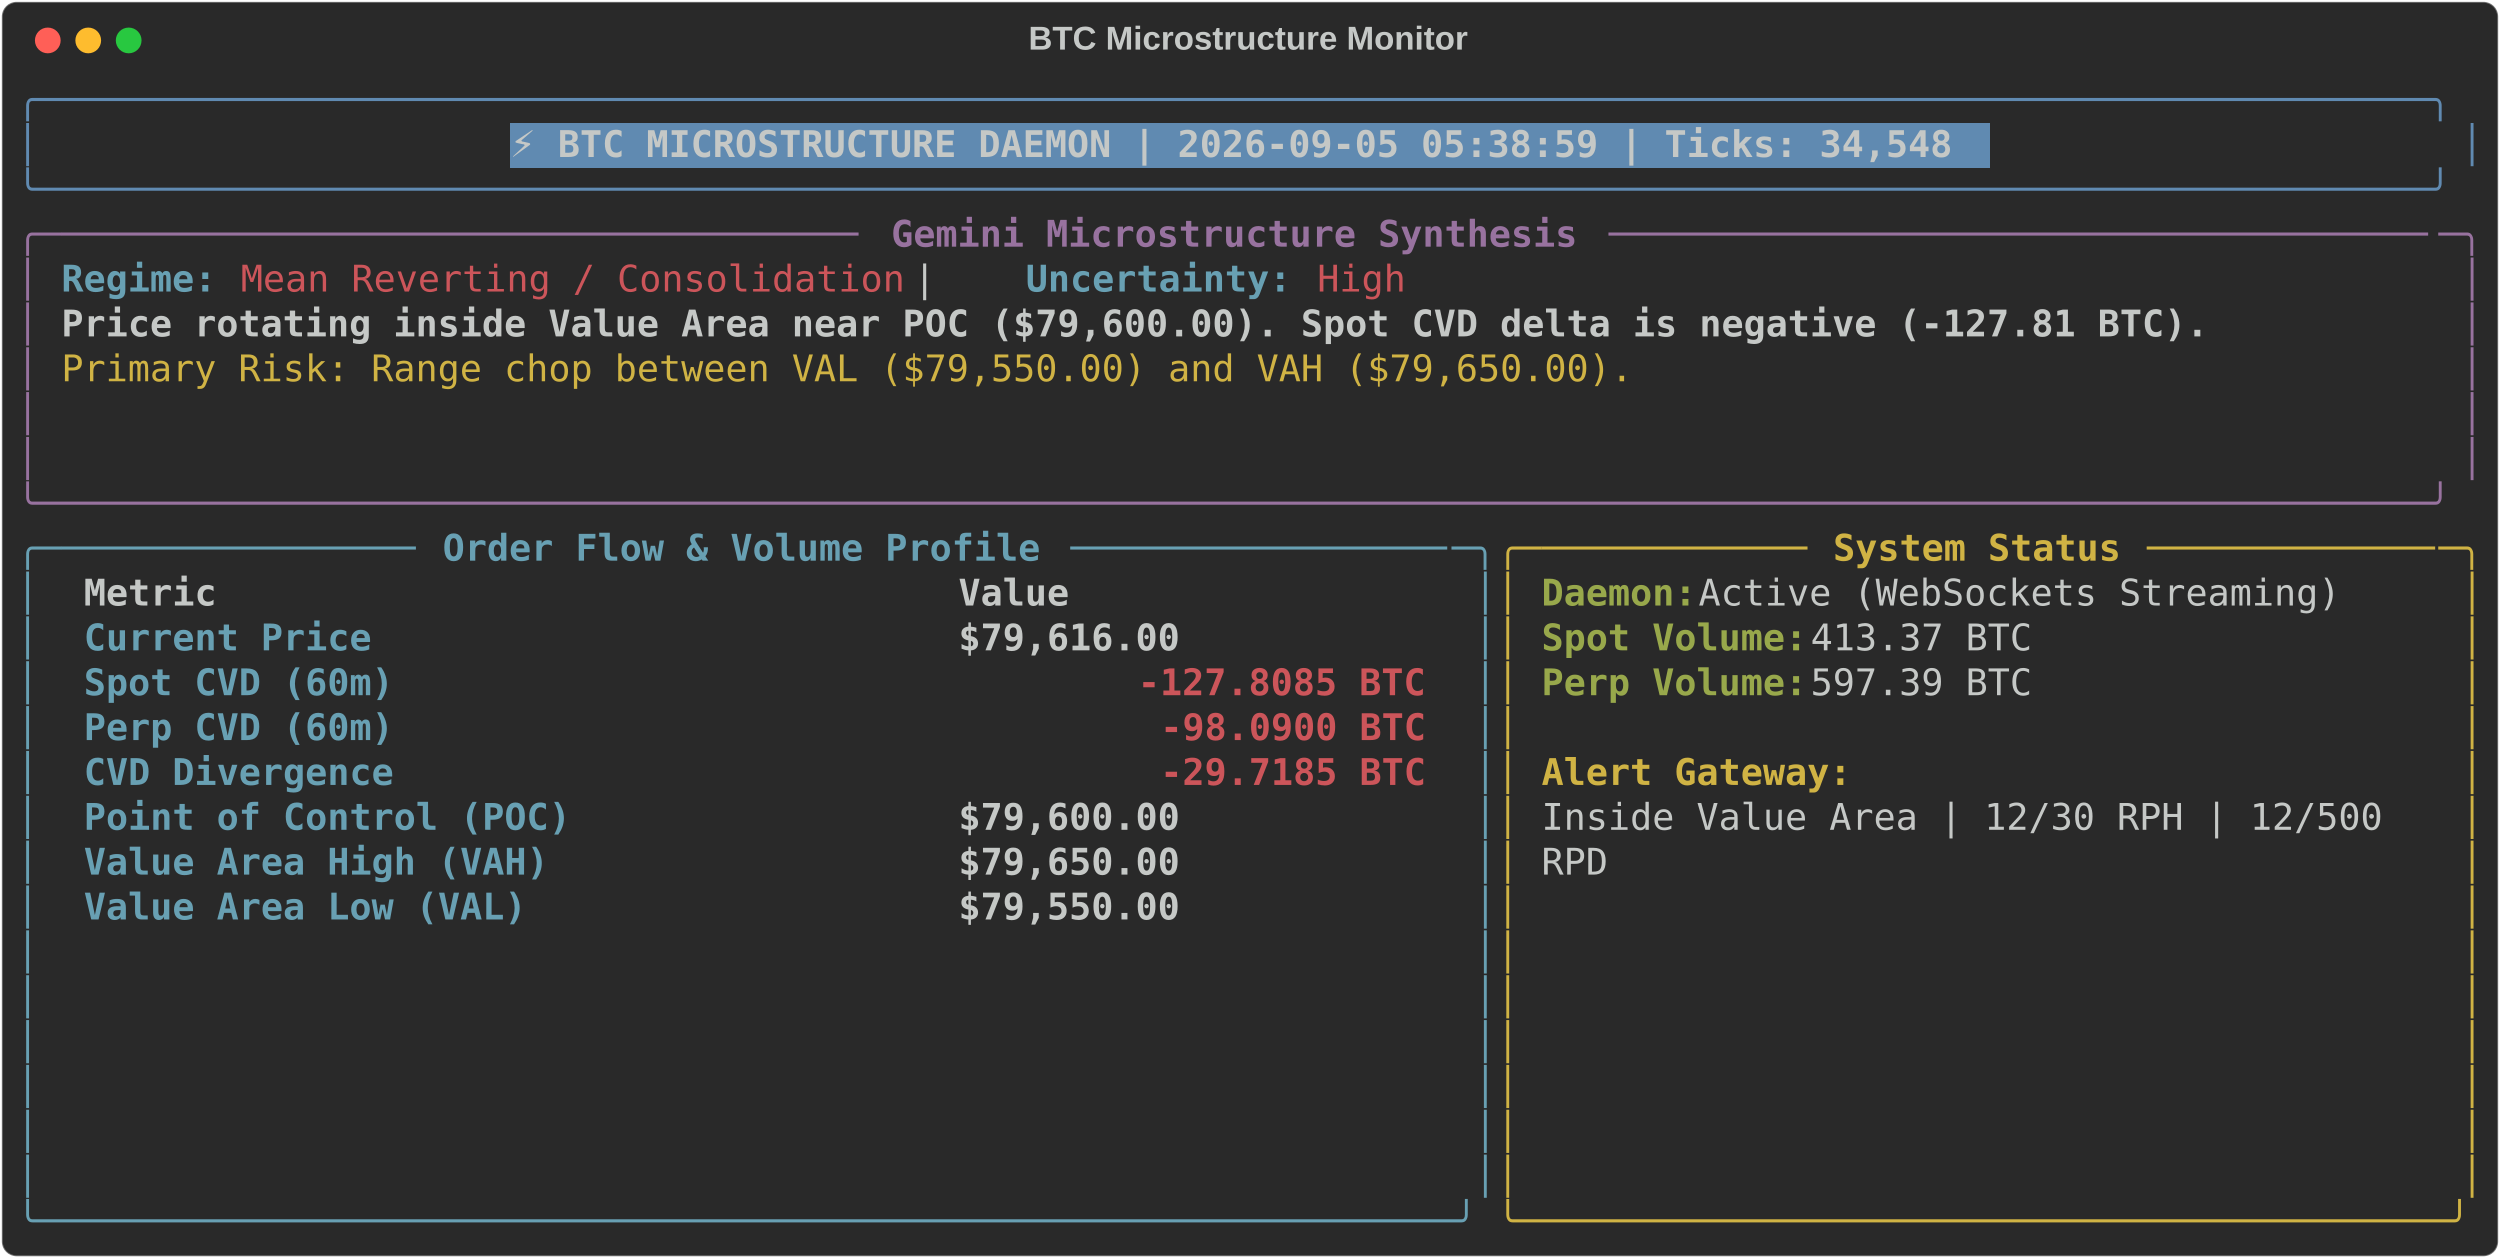
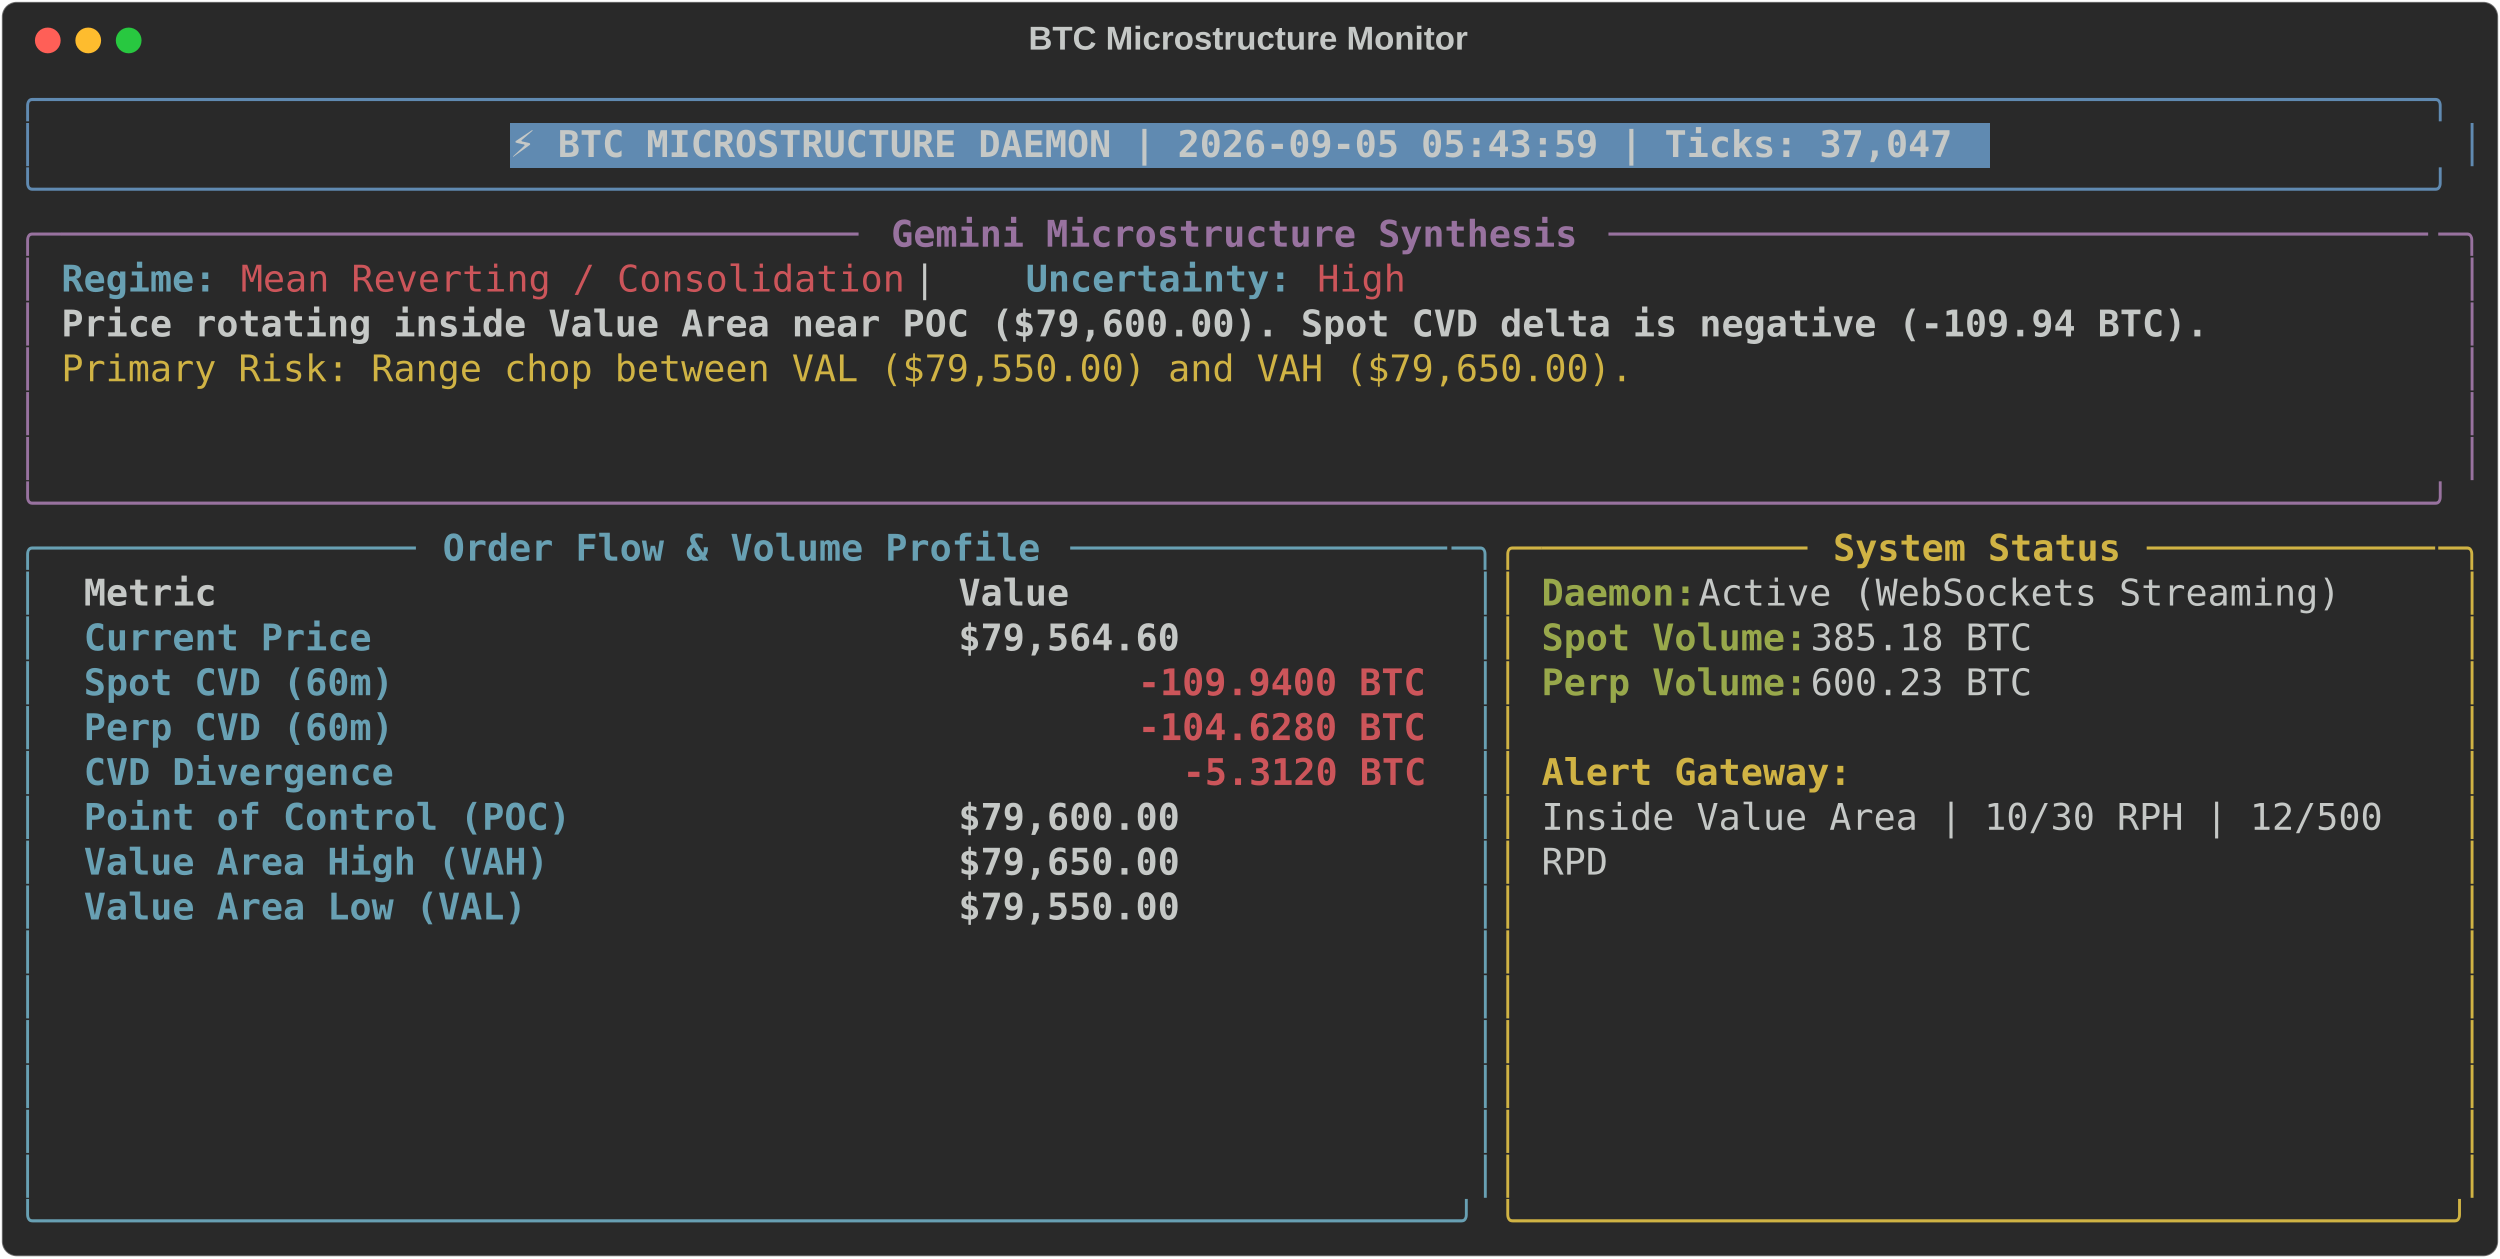
<svg xmlns="http://www.w3.org/2000/svg" class="rich-terminal" viewBox="0 0 1360 684.4">
  <style>

    @font-face {
        font-family: "Fira Code";
        src: local("FiraCode-Regular"),
                url("https://cdnjs.cloudflare.com/ajax/libs/firacode/6.2.0/woff2/FiraCode-Regular.woff2") format("woff2"),
                url("https://cdnjs.cloudflare.com/ajax/libs/firacode/6.2.0/woff/FiraCode-Regular.woff") format("woff");
        font-style: normal;
        font-weight: 400;
    }
    @font-face {
        font-family: "Fira Code";
        src: local("FiraCode-Bold"),
                url("https://cdnjs.cloudflare.com/ajax/libs/firacode/6.2.0/woff2/FiraCode-Bold.woff2") format("woff2"),
                url("https://cdnjs.cloudflare.com/ajax/libs/firacode/6.2.0/woff/FiraCode-Bold.woff") format("woff");
        font-style: bold;
        font-weight: 700;
    }

-     .terminal-3431748208-matrix {
+     .terminal-571363906-matrix {
        font-family: Fira Code, monospace;
        font-size: 20px;
        line-height: 24.4px;
        font-variant-east-asian: full-width;
    }

-     .terminal-3431748208-title {
+     .terminal-571363906-title {
        font-size: 18px;
        font-weight: bold;
        font-family: arial;
    }

-     .terminal-3431748208-r1 { fill: #608ab1 }
- .terminal-3431748208-r2 { fill: #c5c8c6 }
- .terminal-3431748208-r3 { fill: #c5c8c6;font-weight: bold }
- .terminal-3431748208-r4 { fill: #98729f }
- .terminal-3431748208-r5 { fill: #98729f;font-weight: bold }
- .terminal-3431748208-r6 { fill: #68a0b3;font-weight: bold }
- .terminal-3431748208-r7 { fill: #cc555a }
- .terminal-3431748208-r8 { fill: #d0b344 }
- .terminal-3431748208-r9 { fill: #68a0b3 }
- .terminal-3431748208-r10 { fill: #d0b344;font-weight: bold }
- .terminal-3431748208-r11 { fill: #98a84b;font-weight: bold }
- .terminal-3431748208-r12 { fill: #cc555a;font-weight: bold }
+     .terminal-571363906-r1 { fill: #608ab1 }
+ .terminal-571363906-r2 { fill: #c5c8c6 }
+ .terminal-571363906-r3 { fill: #c5c8c6;font-weight: bold }
+ .terminal-571363906-r4 { fill: #98729f }
+ .terminal-571363906-r5 { fill: #98729f;font-weight: bold }
+ .terminal-571363906-r6 { fill: #68a0b3;font-weight: bold }
+ .terminal-571363906-r7 { fill: #cc555a }
+ .terminal-571363906-r8 { fill: #d0b344 }
+ .terminal-571363906-r9 { fill: #68a0b3 }
+ .terminal-571363906-r10 { fill: #d0b344;font-weight: bold }
+ .terminal-571363906-r11 { fill: #98a84b;font-weight: bold }
+ .terminal-571363906-r12 { fill: #cc555a;font-weight: bold }
    </style>
  <defs>
-     <clipPath id="terminal-3431748208-clip-terminal">
+     <clipPath id="terminal-571363906-clip-terminal">
      <rect x="0" y="0" width="1341.0" height="633.4" />
    </clipPath>
-     <clipPath id="terminal-3431748208-line-0">
+     <clipPath id="terminal-571363906-line-0">
      <rect x="0" y="1.5" width="1342" height="24.65" />
    </clipPath>
-     <clipPath id="terminal-3431748208-line-1">
+     <clipPath id="terminal-571363906-line-1">
      <rect x="0" y="25.9" width="1342" height="24.65" />
    </clipPath>
-     <clipPath id="terminal-3431748208-line-2">
+     <clipPath id="terminal-571363906-line-2">
      <rect x="0" y="50.3" width="1342" height="24.65" />
    </clipPath>
-     <clipPath id="terminal-3431748208-line-3">
+     <clipPath id="terminal-571363906-line-3">
      <rect x="0" y="74.7" width="1342" height="24.65" />
    </clipPath>
-     <clipPath id="terminal-3431748208-line-4">
+     <clipPath id="terminal-571363906-line-4">
      <rect x="0" y="99.1" width="1342" height="24.65" />
    </clipPath>
-     <clipPath id="terminal-3431748208-line-5">
+     <clipPath id="terminal-571363906-line-5">
      <rect x="0" y="123.5" width="1342" height="24.65" />
    </clipPath>
-     <clipPath id="terminal-3431748208-line-6">
+     <clipPath id="terminal-571363906-line-6">
      <rect x="0" y="147.9" width="1342" height="24.65" />
    </clipPath>
-     <clipPath id="terminal-3431748208-line-7">
+     <clipPath id="terminal-571363906-line-7">
      <rect x="0" y="172.3" width="1342" height="24.65" />
    </clipPath>
-     <clipPath id="terminal-3431748208-line-8">
+     <clipPath id="terminal-571363906-line-8">
      <rect x="0" y="196.7" width="1342" height="24.65" />
    </clipPath>
-     <clipPath id="terminal-3431748208-line-9">
+     <clipPath id="terminal-571363906-line-9">
      <rect x="0" y="221.1" width="1342" height="24.65" />
    </clipPath>
-     <clipPath id="terminal-3431748208-line-10">
+     <clipPath id="terminal-571363906-line-10">
      <rect x="0" y="245.5" width="1342" height="24.65" />
    </clipPath>
-     <clipPath id="terminal-3431748208-line-11">
+     <clipPath id="terminal-571363906-line-11">
      <rect x="0" y="269.9" width="1342" height="24.65" />
    </clipPath>
-     <clipPath id="terminal-3431748208-line-12">
+     <clipPath id="terminal-571363906-line-12">
      <rect x="0" y="294.3" width="1342" height="24.65" />
    </clipPath>
-     <clipPath id="terminal-3431748208-line-13">
+     <clipPath id="terminal-571363906-line-13">
      <rect x="0" y="318.7" width="1342" height="24.65" />
    </clipPath>
-     <clipPath id="terminal-3431748208-line-14">
+     <clipPath id="terminal-571363906-line-14">
      <rect x="0" y="343.1" width="1342" height="24.65" />
    </clipPath>
-     <clipPath id="terminal-3431748208-line-15">
+     <clipPath id="terminal-571363906-line-15">
      <rect x="0" y="367.5" width="1342" height="24.65" />
    </clipPath>
-     <clipPath id="terminal-3431748208-line-16">
+     <clipPath id="terminal-571363906-line-16">
      <rect x="0" y="391.9" width="1342" height="24.65" />
    </clipPath>
-     <clipPath id="terminal-3431748208-line-17">
+     <clipPath id="terminal-571363906-line-17">
      <rect x="0" y="416.3" width="1342" height="24.65" />
    </clipPath>
-     <clipPath id="terminal-3431748208-line-18">
+     <clipPath id="terminal-571363906-line-18">
      <rect x="0" y="440.7" width="1342" height="24.65" />
    </clipPath>
-     <clipPath id="terminal-3431748208-line-19">
+     <clipPath id="terminal-571363906-line-19">
      <rect x="0" y="465.1" width="1342" height="24.65" />
    </clipPath>
-     <clipPath id="terminal-3431748208-line-20">
+     <clipPath id="terminal-571363906-line-20">
      <rect x="0" y="489.5" width="1342" height="24.65" />
    </clipPath>
-     <clipPath id="terminal-3431748208-line-21">
+     <clipPath id="terminal-571363906-line-21">
      <rect x="0" y="513.9" width="1342" height="24.65" />
    </clipPath>
-     <clipPath id="terminal-3431748208-line-22">
+     <clipPath id="terminal-571363906-line-22">
      <rect x="0" y="538.3" width="1342" height="24.65" />
    </clipPath>
-     <clipPath id="terminal-3431748208-line-23">
+     <clipPath id="terminal-571363906-line-23">
      <rect x="0" y="562.7" width="1342" height="24.65" />
    </clipPath>
-     <clipPath id="terminal-3431748208-line-24">
+     <clipPath id="terminal-571363906-line-24">
      <rect x="0" y="587.1" width="1342" height="24.65" />
    </clipPath>
  </defs>
  <rect fill="#292929" stroke="rgba(255,255,255,0.35)" stroke-width="1" x="1" y="1" width="1358" height="682.4" rx="8" />
-   <text class="terminal-3431748208-title" fill="#c5c8c6" text-anchor="middle" x="679" y="27">BTC Microstructure Monitor</text>
+   <text class="terminal-571363906-title" fill="#c5c8c6" text-anchor="middle" x="679" y="27">BTC Microstructure Monitor</text>
  <g transform="translate(26,22)">
    <circle cx="0" cy="0" r="7" fill="#ff5f57" />
    <circle cx="22" cy="0" r="7" fill="#febc2e" />
    <circle cx="44" cy="0" r="7" fill="#28c840" />
  </g>
-   <g transform="translate(9, 41)" clip-path="url(#terminal-3431748208-clip-terminal)">
+   <g transform="translate(9, 41)" clip-path="url(#terminal-571363906-clip-terminal)">
    <rect fill="#608ab1" x="268.4" y="25.9" width="805.2" height="24.65" shape-rendering="crispEdges" />
-     <g class="terminal-3431748208-matrix">
-       <text class="terminal-3431748208-r1" x="0" y="20" textLength="1342" clip-path="url(#terminal-3431748208-line-0)">╭────────────────────────────────────────────────────────────────────────────────────────────────────────────╮</text>
-       <text class="terminal-3431748208-r2" x="1342" y="20" textLength="12.2" clip-path="url(#terminal-3431748208-line-0)">
- </text>
-       <text class="terminal-3431748208-r1" x="0" y="44.4" textLength="12.2" clip-path="url(#terminal-3431748208-line-1)">│</text>
-       <text class="terminal-3431748208-r3" x="268.4" y="44.4" textLength="793" clip-path="url(#terminal-3431748208-line-1)">⚡ BTC MICROSTRUCTURE DAEMON | 2026-09-05 05:38:59 | Ticks: 34,548</text>
-       <text class="terminal-3431748208-r1" x="1329.8" y="44.4" textLength="12.2" clip-path="url(#terminal-3431748208-line-1)">│</text>
-       <text class="terminal-3431748208-r2" x="1342" y="44.4" textLength="12.2" clip-path="url(#terminal-3431748208-line-1)">
- </text>
-       <text class="terminal-3431748208-r1" x="0" y="68.8" textLength="1342" clip-path="url(#terminal-3431748208-line-2)">╰────────────────────────────────────────────────────────────────────────────────────────────────────────────╯</text>
-       <text class="terminal-3431748208-r2" x="1342" y="68.8" textLength="12.2" clip-path="url(#terminal-3431748208-line-2)">
- </text>
-       <text class="terminal-3431748208-r4" x="0" y="93.2" textLength="24.4" clip-path="url(#terminal-3431748208-line-3)">╭─</text>
-       <text class="terminal-3431748208-r4" x="24.4" y="93.2" textLength="439.2" clip-path="url(#terminal-3431748208-line-3)">────────────────────────────────────</text>
-       <text class="terminal-3431748208-r5" x="475.8" y="93.2" textLength="378.2" clip-path="url(#terminal-3431748208-line-3)">Gemini Microstructure Synthesis</text>
-       <text class="terminal-3431748208-r4" x="866.2" y="93.2" textLength="451.4" clip-path="url(#terminal-3431748208-line-3)">─────────────────────────────────────</text>
-       <text class="terminal-3431748208-r4" x="1317.6" y="93.2" textLength="24.4" clip-path="url(#terminal-3431748208-line-3)">─╮</text>
-       <text class="terminal-3431748208-r2" x="1342" y="93.2" textLength="12.2" clip-path="url(#terminal-3431748208-line-3)">
- </text>
-       <text class="terminal-3431748208-r4" x="0" y="117.6" textLength="12.2" clip-path="url(#terminal-3431748208-line-4)">│</text>
-       <text class="terminal-3431748208-r6" x="24.4" y="117.6" textLength="85.4" clip-path="url(#terminal-3431748208-line-4)">Regime:</text>
-       <text class="terminal-3431748208-r7" x="122" y="117.6" textLength="366" clip-path="url(#terminal-3431748208-line-4)">Mean Reverting / Consolidation</text>
-       <text class="terminal-3431748208-r2" x="488" y="117.6" textLength="61" clip-path="url(#terminal-3431748208-line-4)">  |  </text>
-       <text class="terminal-3431748208-r6" x="549" y="117.6" textLength="146.4" clip-path="url(#terminal-3431748208-line-4)">Uncertainty:</text>
-       <text class="terminal-3431748208-r7" x="707.6" y="117.6" textLength="48.8" clip-path="url(#terminal-3431748208-line-4)">High</text>
-       <text class="terminal-3431748208-r4" x="1329.8" y="117.6" textLength="12.2" clip-path="url(#terminal-3431748208-line-4)">│</text>
-       <text class="terminal-3431748208-r2" x="1342" y="117.6" textLength="12.2" clip-path="url(#terminal-3431748208-line-4)">
- </text>
-       <text class="terminal-3431748208-r4" x="0" y="142" textLength="12.2" clip-path="url(#terminal-3431748208-line-5)">│</text>
-       <text class="terminal-3431748208-r3" x="24.4" y="142" textLength="1183.4" clip-path="url(#terminal-3431748208-line-5)">Price rotating inside Value Area near POC ($79,600.00). Spot CVD delta is negative (-127.81 BTC).</text>
-       <text class="terminal-3431748208-r4" x="1329.8" y="142" textLength="12.2" clip-path="url(#terminal-3431748208-line-5)">│</text>
-       <text class="terminal-3431748208-r2" x="1342" y="142" textLength="12.2" clip-path="url(#terminal-3431748208-line-5)">
- </text>
-       <text class="terminal-3431748208-r4" x="0" y="166.4" textLength="12.2" clip-path="url(#terminal-3431748208-line-6)">│</text>
-       <text class="terminal-3431748208-r8" x="24.4" y="166.4" textLength="866.2" clip-path="url(#terminal-3431748208-line-6)">Primary Risk: Range chop between VAL ($79,550.00) and VAH ($79,650.00).</text>
-       <text class="terminal-3431748208-r4" x="1329.8" y="166.4" textLength="12.2" clip-path="url(#terminal-3431748208-line-6)">│</text>
-       <text class="terminal-3431748208-r2" x="1342" y="166.4" textLength="12.2" clip-path="url(#terminal-3431748208-line-6)">
- </text>
-       <text class="terminal-3431748208-r4" x="0" y="190.8" textLength="12.2" clip-path="url(#terminal-3431748208-line-7)">│</text>
-       <text class="terminal-3431748208-r4" x="1329.8" y="190.8" textLength="12.2" clip-path="url(#terminal-3431748208-line-7)">│</text>
-       <text class="terminal-3431748208-r2" x="1342" y="190.8" textLength="12.2" clip-path="url(#terminal-3431748208-line-7)">
- </text>
-       <text class="terminal-3431748208-r4" x="0" y="215.2" textLength="12.2" clip-path="url(#terminal-3431748208-line-8)">│</text>
-       <text class="terminal-3431748208-r4" x="1329.8" y="215.2" textLength="12.2" clip-path="url(#terminal-3431748208-line-8)">│</text>
-       <text class="terminal-3431748208-r2" x="1342" y="215.2" textLength="12.2" clip-path="url(#terminal-3431748208-line-8)">
- </text>
-       <text class="terminal-3431748208-r4" x="0" y="239.6" textLength="1342" clip-path="url(#terminal-3431748208-line-9)">╰────────────────────────────────────────────────────────────────────────────────────────────────────────────╯</text>
-       <text class="terminal-3431748208-r2" x="1342" y="239.6" textLength="12.2" clip-path="url(#terminal-3431748208-line-9)">
- </text>
-       <text class="terminal-3431748208-r9" x="0" y="264" textLength="24.4" clip-path="url(#terminal-3431748208-line-10)">╭─</text>
-       <text class="terminal-3431748208-r9" x="24.4" y="264" textLength="195.2" clip-path="url(#terminal-3431748208-line-10)">────────────────</text>
-       <text class="terminal-3431748208-r6" x="231.8" y="264" textLength="329.4" clip-path="url(#terminal-3431748208-line-10)">Order Flow &amp; Volume Profile</text>
-       <text class="terminal-3431748208-r9" x="573.4" y="264" textLength="207.4" clip-path="url(#terminal-3431748208-line-10)">─────────────────</text>
-       <text class="terminal-3431748208-r9" x="780.8" y="264" textLength="24.4" clip-path="url(#terminal-3431748208-line-10)">─╮</text>
-       <text class="terminal-3431748208-r8" x="805.2" y="264" textLength="24.4" clip-path="url(#terminal-3431748208-line-10)">╭─</text>
-       <text class="terminal-3431748208-r8" x="829.6" y="264" textLength="146.4" clip-path="url(#terminal-3431748208-line-10)">────────────</text>
-       <text class="terminal-3431748208-r10" x="988.2" y="264" textLength="158.6" clip-path="url(#terminal-3431748208-line-10)">System Status</text>
-       <text class="terminal-3431748208-r8" x="1159" y="264" textLength="158.6" clip-path="url(#terminal-3431748208-line-10)">─────────────</text>
-       <text class="terminal-3431748208-r8" x="1317.6" y="264" textLength="24.4" clip-path="url(#terminal-3431748208-line-10)">─╮</text>
-       <text class="terminal-3431748208-r2" x="1342" y="264" textLength="12.2" clip-path="url(#terminal-3431748208-line-10)">
- </text>
-       <text class="terminal-3431748208-r9" x="0" y="288.4" textLength="12.2" clip-path="url(#terminal-3431748208-line-11)">│</text>
-       <text class="terminal-3431748208-r3" x="36.6" y="288.4" textLength="451.4" clip-path="url(#terminal-3431748208-line-11)">Metric                               </text>
-       <text class="terminal-3431748208-r3" x="512.4" y="288.4" textLength="256.2" clip-path="url(#terminal-3431748208-line-11)">                Value</text>
-       <text class="terminal-3431748208-r9" x="793" y="288.4" textLength="12.2" clip-path="url(#terminal-3431748208-line-11)">│</text>
-       <text class="terminal-3431748208-r8" x="805.2" y="288.4" textLength="12.2" clip-path="url(#terminal-3431748208-line-11)">│</text>
-       <text class="terminal-3431748208-r11" x="829.6" y="288.4" textLength="85.4" clip-path="url(#terminal-3431748208-line-11)">Daemon:</text>
-       <text class="terminal-3431748208-r2" x="915" y="288.4" textLength="366" clip-path="url(#terminal-3431748208-line-11)"> Active (WebSockets Streaming)</text>
-       <text class="terminal-3431748208-r8" x="1329.8" y="288.4" textLength="12.2" clip-path="url(#terminal-3431748208-line-11)">│</text>
-       <text class="terminal-3431748208-r2" x="1342" y="288.4" textLength="12.2" clip-path="url(#terminal-3431748208-line-11)">
- </text>
-       <text class="terminal-3431748208-r9" x="0" y="312.8" textLength="12.2" clip-path="url(#terminal-3431748208-line-12)">│</text>
-       <text class="terminal-3431748208-r6" x="36.6" y="312.8" textLength="451.4" clip-path="url(#terminal-3431748208-line-12)">Current Price                        </text>
-       <text class="terminal-3431748208-r3" x="512.4" y="312.8" textLength="256.2" clip-path="url(#terminal-3431748208-line-12)">           $79,616.00</text>
-       <text class="terminal-3431748208-r9" x="793" y="312.8" textLength="12.2" clip-path="url(#terminal-3431748208-line-12)">│</text>
-       <text class="terminal-3431748208-r8" x="805.2" y="312.8" textLength="12.2" clip-path="url(#terminal-3431748208-line-12)">│</text>
-       <text class="terminal-3431748208-r11" x="829.6" y="312.8" textLength="146.4" clip-path="url(#terminal-3431748208-line-12)">Spot Volume:</text>
-       <text class="terminal-3431748208-r2" x="976" y="312.8" textLength="134.2" clip-path="url(#terminal-3431748208-line-12)"> 413.37 BTC</text>
-       <text class="terminal-3431748208-r8" x="1329.8" y="312.8" textLength="12.2" clip-path="url(#terminal-3431748208-line-12)">│</text>
-       <text class="terminal-3431748208-r2" x="1342" y="312.8" textLength="12.2" clip-path="url(#terminal-3431748208-line-12)">
- </text>
-       <text class="terminal-3431748208-r9" x="0" y="337.2" textLength="12.2" clip-path="url(#terminal-3431748208-line-13)">│</text>
-       <text class="terminal-3431748208-r6" x="36.6" y="337.2" textLength="451.4" clip-path="url(#terminal-3431748208-line-13)">Spot CVD (60m)                       </text>
-       <text class="terminal-3431748208-r12" x="610" y="337.2" textLength="158.6" clip-path="url(#terminal-3431748208-line-13)">-127.8085 BTC</text>
-       <text class="terminal-3431748208-r9" x="793" y="337.2" textLength="12.2" clip-path="url(#terminal-3431748208-line-13)">│</text>
-       <text class="terminal-3431748208-r8" x="805.2" y="337.2" textLength="12.2" clip-path="url(#terminal-3431748208-line-13)">│</text>
-       <text class="terminal-3431748208-r11" x="829.6" y="337.2" textLength="146.4" clip-path="url(#terminal-3431748208-line-13)">Perp Volume:</text>
-       <text class="terminal-3431748208-r2" x="976" y="337.2" textLength="134.2" clip-path="url(#terminal-3431748208-line-13)"> 597.39 BTC</text>
-       <text class="terminal-3431748208-r8" x="1329.8" y="337.2" textLength="12.2" clip-path="url(#terminal-3431748208-line-13)">│</text>
-       <text class="terminal-3431748208-r2" x="1342" y="337.2" textLength="12.2" clip-path="url(#terminal-3431748208-line-13)">
- </text>
-       <text class="terminal-3431748208-r9" x="0" y="361.6" textLength="12.2" clip-path="url(#terminal-3431748208-line-14)">│</text>
-       <text class="terminal-3431748208-r6" x="36.6" y="361.6" textLength="451.4" clip-path="url(#terminal-3431748208-line-14)">Perp CVD (60m)                       </text>
-       <text class="terminal-3431748208-r12" x="622.2" y="361.6" textLength="146.4" clip-path="url(#terminal-3431748208-line-14)">-98.0900 BTC</text>
-       <text class="terminal-3431748208-r9" x="793" y="361.6" textLength="12.2" clip-path="url(#terminal-3431748208-line-14)">│</text>
-       <text class="terminal-3431748208-r8" x="805.2" y="361.6" textLength="12.2" clip-path="url(#terminal-3431748208-line-14)">│</text>
-       <text class="terminal-3431748208-r8" x="1329.8" y="361.6" textLength="12.2" clip-path="url(#terminal-3431748208-line-14)">│</text>
-       <text class="terminal-3431748208-r2" x="1342" y="361.6" textLength="12.2" clip-path="url(#terminal-3431748208-line-14)">
- </text>
-       <text class="terminal-3431748208-r9" x="0" y="386" textLength="12.2" clip-path="url(#terminal-3431748208-line-15)">│</text>
-       <text class="terminal-3431748208-r6" x="36.6" y="386" textLength="451.4" clip-path="url(#terminal-3431748208-line-15)">CVD Divergence                       </text>
-       <text class="terminal-3431748208-r12" x="622.2" y="386" textLength="146.4" clip-path="url(#terminal-3431748208-line-15)">-29.7185 BTC</text>
-       <text class="terminal-3431748208-r9" x="793" y="386" textLength="12.2" clip-path="url(#terminal-3431748208-line-15)">│</text>
-       <text class="terminal-3431748208-r8" x="805.2" y="386" textLength="12.2" clip-path="url(#terminal-3431748208-line-15)">│</text>
-       <text class="terminal-3431748208-r10" x="829.6" y="386" textLength="170.8" clip-path="url(#terminal-3431748208-line-15)">Alert Gateway:</text>
-       <text class="terminal-3431748208-r8" x="1329.8" y="386" textLength="12.2" clip-path="url(#terminal-3431748208-line-15)">│</text>
-       <text class="terminal-3431748208-r2" x="1342" y="386" textLength="12.2" clip-path="url(#terminal-3431748208-line-15)">
- </text>
-       <text class="terminal-3431748208-r9" x="0" y="410.4" textLength="12.2" clip-path="url(#terminal-3431748208-line-16)">│</text>
-       <text class="terminal-3431748208-r6" x="36.6" y="410.4" textLength="451.4" clip-path="url(#terminal-3431748208-line-16)">Point of Control (POC)               </text>
-       <text class="terminal-3431748208-r3" x="512.4" y="410.4" textLength="256.2" clip-path="url(#terminal-3431748208-line-16)">           $79,600.00</text>
-       <text class="terminal-3431748208-r9" x="793" y="410.4" textLength="12.2" clip-path="url(#terminal-3431748208-line-16)">│</text>
-       <text class="terminal-3431748208-r8" x="805.2" y="410.4" textLength="12.2" clip-path="url(#terminal-3431748208-line-16)">│</text>
-       <text class="terminal-3431748208-r2" x="829.6" y="410.4" textLength="475.8" clip-path="url(#terminal-3431748208-line-16)">Inside Value Area | 12/30 RPH | 12/500 </text>
-       <text class="terminal-3431748208-r8" x="1329.8" y="410.4" textLength="12.2" clip-path="url(#terminal-3431748208-line-16)">│</text>
-       <text class="terminal-3431748208-r2" x="1342" y="410.4" textLength="12.2" clip-path="url(#terminal-3431748208-line-16)">
- </text>
-       <text class="terminal-3431748208-r9" x="0" y="434.8" textLength="12.2" clip-path="url(#terminal-3431748208-line-17)">│</text>
-       <text class="terminal-3431748208-r6" x="36.6" y="434.8" textLength="451.4" clip-path="url(#terminal-3431748208-line-17)">Value Area High (VAH)                </text>
-       <text class="terminal-3431748208-r3" x="512.4" y="434.8" textLength="256.2" clip-path="url(#terminal-3431748208-line-17)">           $79,650.00</text>
-       <text class="terminal-3431748208-r9" x="793" y="434.8" textLength="12.2" clip-path="url(#terminal-3431748208-line-17)">│</text>
-       <text class="terminal-3431748208-r8" x="805.2" y="434.8" textLength="12.2" clip-path="url(#terminal-3431748208-line-17)">│</text>
-       <text class="terminal-3431748208-r2" x="829.6" y="434.8" textLength="36.6" clip-path="url(#terminal-3431748208-line-17)">RPD</text>
-       <text class="terminal-3431748208-r8" x="1329.8" y="434.8" textLength="12.2" clip-path="url(#terminal-3431748208-line-17)">│</text>
-       <text class="terminal-3431748208-r2" x="1342" y="434.8" textLength="12.2" clip-path="url(#terminal-3431748208-line-17)">
- </text>
-       <text class="terminal-3431748208-r9" x="0" y="459.2" textLength="12.2" clip-path="url(#terminal-3431748208-line-18)">│</text>
-       <text class="terminal-3431748208-r6" x="36.6" y="459.2" textLength="451.4" clip-path="url(#terminal-3431748208-line-18)">Value Area Low (VAL)                 </text>
-       <text class="terminal-3431748208-r3" x="512.4" y="459.2" textLength="256.2" clip-path="url(#terminal-3431748208-line-18)">           $79,550.00</text>
-       <text class="terminal-3431748208-r9" x="793" y="459.2" textLength="12.2" clip-path="url(#terminal-3431748208-line-18)">│</text>
-       <text class="terminal-3431748208-r8" x="805.2" y="459.2" textLength="12.2" clip-path="url(#terminal-3431748208-line-18)">│</text>
-       <text class="terminal-3431748208-r8" x="1329.8" y="459.2" textLength="12.2" clip-path="url(#terminal-3431748208-line-18)">│</text>
-       <text class="terminal-3431748208-r2" x="1342" y="459.2" textLength="12.2" clip-path="url(#terminal-3431748208-line-18)">
- </text>
-       <text class="terminal-3431748208-r9" x="0" y="483.6" textLength="12.2" clip-path="url(#terminal-3431748208-line-19)">│</text>
-       <text class="terminal-3431748208-r9" x="793" y="483.6" textLength="12.2" clip-path="url(#terminal-3431748208-line-19)">│</text>
-       <text class="terminal-3431748208-r8" x="805.2" y="483.6" textLength="12.2" clip-path="url(#terminal-3431748208-line-19)">│</text>
-       <text class="terminal-3431748208-r8" x="1329.8" y="483.6" textLength="12.2" clip-path="url(#terminal-3431748208-line-19)">│</text>
-       <text class="terminal-3431748208-r2" x="1342" y="483.6" textLength="12.2" clip-path="url(#terminal-3431748208-line-19)">
- </text>
-       <text class="terminal-3431748208-r9" x="0" y="508" textLength="12.2" clip-path="url(#terminal-3431748208-line-20)">│</text>
-       <text class="terminal-3431748208-r9" x="793" y="508" textLength="12.2" clip-path="url(#terminal-3431748208-line-20)">│</text>
-       <text class="terminal-3431748208-r8" x="805.2" y="508" textLength="12.2" clip-path="url(#terminal-3431748208-line-20)">│</text>
-       <text class="terminal-3431748208-r8" x="1329.8" y="508" textLength="12.2" clip-path="url(#terminal-3431748208-line-20)">│</text>
-       <text class="terminal-3431748208-r2" x="1342" y="508" textLength="12.2" clip-path="url(#terminal-3431748208-line-20)">
- </text>
-       <text class="terminal-3431748208-r9" x="0" y="532.4" textLength="12.2" clip-path="url(#terminal-3431748208-line-21)">│</text>
-       <text class="terminal-3431748208-r9" x="793" y="532.4" textLength="12.2" clip-path="url(#terminal-3431748208-line-21)">│</text>
-       <text class="terminal-3431748208-r8" x="805.2" y="532.4" textLength="12.2" clip-path="url(#terminal-3431748208-line-21)">│</text>
-       <text class="terminal-3431748208-r8" x="1329.8" y="532.4" textLength="12.2" clip-path="url(#terminal-3431748208-line-21)">│</text>
-       <text class="terminal-3431748208-r2" x="1342" y="532.4" textLength="12.2" clip-path="url(#terminal-3431748208-line-21)">
- </text>
-       <text class="terminal-3431748208-r9" x="0" y="556.8" textLength="12.2" clip-path="url(#terminal-3431748208-line-22)">│</text>
-       <text class="terminal-3431748208-r9" x="793" y="556.8" textLength="12.2" clip-path="url(#terminal-3431748208-line-22)">│</text>
-       <text class="terminal-3431748208-r8" x="805.2" y="556.8" textLength="12.2" clip-path="url(#terminal-3431748208-line-22)">│</text>
-       <text class="terminal-3431748208-r8" x="1329.8" y="556.8" textLength="12.2" clip-path="url(#terminal-3431748208-line-22)">│</text>
-       <text class="terminal-3431748208-r2" x="1342" y="556.8" textLength="12.2" clip-path="url(#terminal-3431748208-line-22)">
- </text>
-       <text class="terminal-3431748208-r9" x="0" y="581.2" textLength="12.2" clip-path="url(#terminal-3431748208-line-23)">│</text>
-       <text class="terminal-3431748208-r9" x="793" y="581.2" textLength="12.2" clip-path="url(#terminal-3431748208-line-23)">│</text>
-       <text class="terminal-3431748208-r8" x="805.2" y="581.2" textLength="12.2" clip-path="url(#terminal-3431748208-line-23)">│</text>
-       <text class="terminal-3431748208-r8" x="1329.8" y="581.2" textLength="12.2" clip-path="url(#terminal-3431748208-line-23)">│</text>
-       <text class="terminal-3431748208-r2" x="1342" y="581.2" textLength="12.2" clip-path="url(#terminal-3431748208-line-23)">
- </text>
-       <text class="terminal-3431748208-r9" x="0" y="605.6" textLength="12.2" clip-path="url(#terminal-3431748208-line-24)">│</text>
-       <text class="terminal-3431748208-r9" x="793" y="605.6" textLength="12.2" clip-path="url(#terminal-3431748208-line-24)">│</text>
-       <text class="terminal-3431748208-r8" x="805.2" y="605.6" textLength="12.2" clip-path="url(#terminal-3431748208-line-24)">│</text>
-       <text class="terminal-3431748208-r8" x="1329.8" y="605.6" textLength="12.2" clip-path="url(#terminal-3431748208-line-24)">│</text>
-       <text class="terminal-3431748208-r2" x="1342" y="605.6" textLength="12.2" clip-path="url(#terminal-3431748208-line-24)">
- </text>
-       <text class="terminal-3431748208-r9" x="0" y="630" textLength="805.2" clip-path="url(#terminal-3431748208-line-25)">╰────────────────────────────────────────────────────────────────╯</text>
-       <text class="terminal-3431748208-r8" x="805.2" y="630" textLength="536.8" clip-path="url(#terminal-3431748208-line-25)">╰──────────────────────────────────────────╯</text>
-       <text class="terminal-3431748208-r2" x="1342" y="630" textLength="12.2" clip-path="url(#terminal-3431748208-line-25)">
+     <g class="terminal-571363906-matrix">
+       <text class="terminal-571363906-r1" x="0" y="20" textLength="1342" clip-path="url(#terminal-571363906-line-0)">╭────────────────────────────────────────────────────────────────────────────────────────────────────────────╮</text>
+       <text class="terminal-571363906-r2" x="1342" y="20" textLength="12.2" clip-path="url(#terminal-571363906-line-0)">
+ </text>
+       <text class="terminal-571363906-r1" x="0" y="44.4" textLength="12.2" clip-path="url(#terminal-571363906-line-1)">│</text>
+       <text class="terminal-571363906-r3" x="268.4" y="44.4" textLength="793" clip-path="url(#terminal-571363906-line-1)">⚡ BTC MICROSTRUCTURE DAEMON | 2026-09-05 05:43:59 | Ticks: 37,047</text>
+       <text class="terminal-571363906-r1" x="1329.8" y="44.4" textLength="12.2" clip-path="url(#terminal-571363906-line-1)">│</text>
+       <text class="terminal-571363906-r2" x="1342" y="44.4" textLength="12.2" clip-path="url(#terminal-571363906-line-1)">
+ </text>
+       <text class="terminal-571363906-r1" x="0" y="68.8" textLength="1342" clip-path="url(#terminal-571363906-line-2)">╰────────────────────────────────────────────────────────────────────────────────────────────────────────────╯</text>
+       <text class="terminal-571363906-r2" x="1342" y="68.8" textLength="12.2" clip-path="url(#terminal-571363906-line-2)">
+ </text>
+       <text class="terminal-571363906-r4" x="0" y="93.2" textLength="24.4" clip-path="url(#terminal-571363906-line-3)">╭─</text>
+       <text class="terminal-571363906-r4" x="24.4" y="93.2" textLength="439.2" clip-path="url(#terminal-571363906-line-3)">────────────────────────────────────</text>
+       <text class="terminal-571363906-r5" x="475.8" y="93.2" textLength="378.2" clip-path="url(#terminal-571363906-line-3)">Gemini Microstructure Synthesis</text>
+       <text class="terminal-571363906-r4" x="866.2" y="93.2" textLength="451.4" clip-path="url(#terminal-571363906-line-3)">─────────────────────────────────────</text>
+       <text class="terminal-571363906-r4" x="1317.6" y="93.2" textLength="24.4" clip-path="url(#terminal-571363906-line-3)">─╮</text>
+       <text class="terminal-571363906-r2" x="1342" y="93.2" textLength="12.2" clip-path="url(#terminal-571363906-line-3)">
+ </text>
+       <text class="terminal-571363906-r4" x="0" y="117.6" textLength="12.2" clip-path="url(#terminal-571363906-line-4)">│</text>
+       <text class="terminal-571363906-r6" x="24.4" y="117.6" textLength="85.4" clip-path="url(#terminal-571363906-line-4)">Regime:</text>
+       <text class="terminal-571363906-r7" x="122" y="117.6" textLength="366" clip-path="url(#terminal-571363906-line-4)">Mean Reverting / Consolidation</text>
+       <text class="terminal-571363906-r2" x="488" y="117.6" textLength="61" clip-path="url(#terminal-571363906-line-4)">  |  </text>
+       <text class="terminal-571363906-r6" x="549" y="117.6" textLength="146.4" clip-path="url(#terminal-571363906-line-4)">Uncertainty:</text>
+       <text class="terminal-571363906-r7" x="707.6" y="117.6" textLength="48.8" clip-path="url(#terminal-571363906-line-4)">High</text>
+       <text class="terminal-571363906-r4" x="1329.8" y="117.6" textLength="12.2" clip-path="url(#terminal-571363906-line-4)">│</text>
+       <text class="terminal-571363906-r2" x="1342" y="117.6" textLength="12.2" clip-path="url(#terminal-571363906-line-4)">
+ </text>
+       <text class="terminal-571363906-r4" x="0" y="142" textLength="12.2" clip-path="url(#terminal-571363906-line-5)">│</text>
+       <text class="terminal-571363906-r3" x="24.4" y="142" textLength="1183.4" clip-path="url(#terminal-571363906-line-5)">Price rotating inside Value Area near POC ($79,600.00). Spot CVD delta is negative (-109.94 BTC).</text>
+       <text class="terminal-571363906-r4" x="1329.8" y="142" textLength="12.2" clip-path="url(#terminal-571363906-line-5)">│</text>
+       <text class="terminal-571363906-r2" x="1342" y="142" textLength="12.2" clip-path="url(#terminal-571363906-line-5)">
+ </text>
+       <text class="terminal-571363906-r4" x="0" y="166.4" textLength="12.2" clip-path="url(#terminal-571363906-line-6)">│</text>
+       <text class="terminal-571363906-r8" x="24.4" y="166.4" textLength="866.2" clip-path="url(#terminal-571363906-line-6)">Primary Risk: Range chop between VAL ($79,550.00) and VAH ($79,650.00).</text>
+       <text class="terminal-571363906-r4" x="1329.8" y="166.4" textLength="12.2" clip-path="url(#terminal-571363906-line-6)">│</text>
+       <text class="terminal-571363906-r2" x="1342" y="166.4" textLength="12.2" clip-path="url(#terminal-571363906-line-6)">
+ </text>
+       <text class="terminal-571363906-r4" x="0" y="190.8" textLength="12.2" clip-path="url(#terminal-571363906-line-7)">│</text>
+       <text class="terminal-571363906-r4" x="1329.8" y="190.8" textLength="12.2" clip-path="url(#terminal-571363906-line-7)">│</text>
+       <text class="terminal-571363906-r2" x="1342" y="190.8" textLength="12.2" clip-path="url(#terminal-571363906-line-7)">
+ </text>
+       <text class="terminal-571363906-r4" x="0" y="215.2" textLength="12.2" clip-path="url(#terminal-571363906-line-8)">│</text>
+       <text class="terminal-571363906-r4" x="1329.8" y="215.2" textLength="12.2" clip-path="url(#terminal-571363906-line-8)">│</text>
+       <text class="terminal-571363906-r2" x="1342" y="215.2" textLength="12.2" clip-path="url(#terminal-571363906-line-8)">
+ </text>
+       <text class="terminal-571363906-r4" x="0" y="239.6" textLength="1342" clip-path="url(#terminal-571363906-line-9)">╰────────────────────────────────────────────────────────────────────────────────────────────────────────────╯</text>
+       <text class="terminal-571363906-r2" x="1342" y="239.6" textLength="12.2" clip-path="url(#terminal-571363906-line-9)">
+ </text>
+       <text class="terminal-571363906-r9" x="0" y="264" textLength="24.4" clip-path="url(#terminal-571363906-line-10)">╭─</text>
+       <text class="terminal-571363906-r9" x="24.4" y="264" textLength="195.2" clip-path="url(#terminal-571363906-line-10)">────────────────</text>
+       <text class="terminal-571363906-r6" x="231.8" y="264" textLength="329.4" clip-path="url(#terminal-571363906-line-10)">Order Flow &amp; Volume Profile</text>
+       <text class="terminal-571363906-r9" x="573.4" y="264" textLength="207.4" clip-path="url(#terminal-571363906-line-10)">─────────────────</text>
+       <text class="terminal-571363906-r9" x="780.8" y="264" textLength="24.4" clip-path="url(#terminal-571363906-line-10)">─╮</text>
+       <text class="terminal-571363906-r8" x="805.2" y="264" textLength="24.4" clip-path="url(#terminal-571363906-line-10)">╭─</text>
+       <text class="terminal-571363906-r8" x="829.6" y="264" textLength="146.4" clip-path="url(#terminal-571363906-line-10)">────────────</text>
+       <text class="terminal-571363906-r10" x="988.2" y="264" textLength="158.6" clip-path="url(#terminal-571363906-line-10)">System Status</text>
+       <text class="terminal-571363906-r8" x="1159" y="264" textLength="158.6" clip-path="url(#terminal-571363906-line-10)">─────────────</text>
+       <text class="terminal-571363906-r8" x="1317.6" y="264" textLength="24.4" clip-path="url(#terminal-571363906-line-10)">─╮</text>
+       <text class="terminal-571363906-r2" x="1342" y="264" textLength="12.2" clip-path="url(#terminal-571363906-line-10)">
+ </text>
+       <text class="terminal-571363906-r9" x="0" y="288.4" textLength="12.2" clip-path="url(#terminal-571363906-line-11)">│</text>
+       <text class="terminal-571363906-r3" x="36.6" y="288.4" textLength="451.4" clip-path="url(#terminal-571363906-line-11)">Metric                               </text>
+       <text class="terminal-571363906-r3" x="512.4" y="288.4" textLength="256.2" clip-path="url(#terminal-571363906-line-11)">                Value</text>
+       <text class="terminal-571363906-r9" x="793" y="288.4" textLength="12.2" clip-path="url(#terminal-571363906-line-11)">│</text>
+       <text class="terminal-571363906-r8" x="805.2" y="288.4" textLength="12.2" clip-path="url(#terminal-571363906-line-11)">│</text>
+       <text class="terminal-571363906-r11" x="829.6" y="288.4" textLength="85.4" clip-path="url(#terminal-571363906-line-11)">Daemon:</text>
+       <text class="terminal-571363906-r2" x="915" y="288.4" textLength="366" clip-path="url(#terminal-571363906-line-11)"> Active (WebSockets Streaming)</text>
+       <text class="terminal-571363906-r8" x="1329.8" y="288.4" textLength="12.2" clip-path="url(#terminal-571363906-line-11)">│</text>
+       <text class="terminal-571363906-r2" x="1342" y="288.4" textLength="12.2" clip-path="url(#terminal-571363906-line-11)">
+ </text>
+       <text class="terminal-571363906-r9" x="0" y="312.8" textLength="12.2" clip-path="url(#terminal-571363906-line-12)">│</text>
+       <text class="terminal-571363906-r6" x="36.6" y="312.8" textLength="451.4" clip-path="url(#terminal-571363906-line-12)">Current Price                        </text>
+       <text class="terminal-571363906-r3" x="512.4" y="312.8" textLength="256.2" clip-path="url(#terminal-571363906-line-12)">           $79,564.60</text>
+       <text class="terminal-571363906-r9" x="793" y="312.8" textLength="12.2" clip-path="url(#terminal-571363906-line-12)">│</text>
+       <text class="terminal-571363906-r8" x="805.2" y="312.8" textLength="12.2" clip-path="url(#terminal-571363906-line-12)">│</text>
+       <text class="terminal-571363906-r11" x="829.6" y="312.8" textLength="146.4" clip-path="url(#terminal-571363906-line-12)">Spot Volume:</text>
+       <text class="terminal-571363906-r2" x="976" y="312.8" textLength="134.2" clip-path="url(#terminal-571363906-line-12)"> 385.18 BTC</text>
+       <text class="terminal-571363906-r8" x="1329.8" y="312.8" textLength="12.2" clip-path="url(#terminal-571363906-line-12)">│</text>
+       <text class="terminal-571363906-r2" x="1342" y="312.8" textLength="12.2" clip-path="url(#terminal-571363906-line-12)">
+ </text>
+       <text class="terminal-571363906-r9" x="0" y="337.2" textLength="12.2" clip-path="url(#terminal-571363906-line-13)">│</text>
+       <text class="terminal-571363906-r6" x="36.6" y="337.2" textLength="451.4" clip-path="url(#terminal-571363906-line-13)">Spot CVD (60m)                       </text>
+       <text class="terminal-571363906-r12" x="610" y="337.2" textLength="158.6" clip-path="url(#terminal-571363906-line-13)">-109.9400 BTC</text>
+       <text class="terminal-571363906-r9" x="793" y="337.2" textLength="12.2" clip-path="url(#terminal-571363906-line-13)">│</text>
+       <text class="terminal-571363906-r8" x="805.2" y="337.2" textLength="12.2" clip-path="url(#terminal-571363906-line-13)">│</text>
+       <text class="terminal-571363906-r11" x="829.6" y="337.2" textLength="146.4" clip-path="url(#terminal-571363906-line-13)">Perp Volume:</text>
+       <text class="terminal-571363906-r2" x="976" y="337.2" textLength="134.2" clip-path="url(#terminal-571363906-line-13)"> 600.23 BTC</text>
+       <text class="terminal-571363906-r8" x="1329.8" y="337.2" textLength="12.2" clip-path="url(#terminal-571363906-line-13)">│</text>
+       <text class="terminal-571363906-r2" x="1342" y="337.2" textLength="12.2" clip-path="url(#terminal-571363906-line-13)">
+ </text>
+       <text class="terminal-571363906-r9" x="0" y="361.6" textLength="12.2" clip-path="url(#terminal-571363906-line-14)">│</text>
+       <text class="terminal-571363906-r6" x="36.6" y="361.6" textLength="451.4" clip-path="url(#terminal-571363906-line-14)">Perp CVD (60m)                       </text>
+       <text class="terminal-571363906-r12" x="610" y="361.6" textLength="158.6" clip-path="url(#terminal-571363906-line-14)">-104.6280 BTC</text>
+       <text class="terminal-571363906-r9" x="793" y="361.6" textLength="12.2" clip-path="url(#terminal-571363906-line-14)">│</text>
+       <text class="terminal-571363906-r8" x="805.2" y="361.6" textLength="12.2" clip-path="url(#terminal-571363906-line-14)">│</text>
+       <text class="terminal-571363906-r8" x="1329.8" y="361.6" textLength="12.2" clip-path="url(#terminal-571363906-line-14)">│</text>
+       <text class="terminal-571363906-r2" x="1342" y="361.6" textLength="12.2" clip-path="url(#terminal-571363906-line-14)">
+ </text>
+       <text class="terminal-571363906-r9" x="0" y="386" textLength="12.2" clip-path="url(#terminal-571363906-line-15)">│</text>
+       <text class="terminal-571363906-r6" x="36.6" y="386" textLength="451.4" clip-path="url(#terminal-571363906-line-15)">CVD Divergence                       </text>
+       <text class="terminal-571363906-r12" x="634.4" y="386" textLength="134.2" clip-path="url(#terminal-571363906-line-15)">-5.3120 BTC</text>
+       <text class="terminal-571363906-r9" x="793" y="386" textLength="12.2" clip-path="url(#terminal-571363906-line-15)">│</text>
+       <text class="terminal-571363906-r8" x="805.2" y="386" textLength="12.2" clip-path="url(#terminal-571363906-line-15)">│</text>
+       <text class="terminal-571363906-r10" x="829.6" y="386" textLength="170.8" clip-path="url(#terminal-571363906-line-15)">Alert Gateway:</text>
+       <text class="terminal-571363906-r8" x="1329.8" y="386" textLength="12.2" clip-path="url(#terminal-571363906-line-15)">│</text>
+       <text class="terminal-571363906-r2" x="1342" y="386" textLength="12.2" clip-path="url(#terminal-571363906-line-15)">
+ </text>
+       <text class="terminal-571363906-r9" x="0" y="410.4" textLength="12.2" clip-path="url(#terminal-571363906-line-16)">│</text>
+       <text class="terminal-571363906-r6" x="36.6" y="410.4" textLength="451.4" clip-path="url(#terminal-571363906-line-16)">Point of Control (POC)               </text>
+       <text class="terminal-571363906-r3" x="512.4" y="410.4" textLength="256.2" clip-path="url(#terminal-571363906-line-16)">           $79,600.00</text>
+       <text class="terminal-571363906-r9" x="793" y="410.4" textLength="12.2" clip-path="url(#terminal-571363906-line-16)">│</text>
+       <text class="terminal-571363906-r8" x="805.2" y="410.4" textLength="12.2" clip-path="url(#terminal-571363906-line-16)">│</text>
+       <text class="terminal-571363906-r2" x="829.6" y="410.4" textLength="475.8" clip-path="url(#terminal-571363906-line-16)">Inside Value Area | 10/30 RPH | 12/500 </text>
+       <text class="terminal-571363906-r8" x="1329.8" y="410.4" textLength="12.2" clip-path="url(#terminal-571363906-line-16)">│</text>
+       <text class="terminal-571363906-r2" x="1342" y="410.4" textLength="12.2" clip-path="url(#terminal-571363906-line-16)">
+ </text>
+       <text class="terminal-571363906-r9" x="0" y="434.8" textLength="12.2" clip-path="url(#terminal-571363906-line-17)">│</text>
+       <text class="terminal-571363906-r6" x="36.6" y="434.8" textLength="451.4" clip-path="url(#terminal-571363906-line-17)">Value Area High (VAH)                </text>
+       <text class="terminal-571363906-r3" x="512.4" y="434.8" textLength="256.2" clip-path="url(#terminal-571363906-line-17)">           $79,650.00</text>
+       <text class="terminal-571363906-r9" x="793" y="434.8" textLength="12.2" clip-path="url(#terminal-571363906-line-17)">│</text>
+       <text class="terminal-571363906-r8" x="805.2" y="434.8" textLength="12.2" clip-path="url(#terminal-571363906-line-17)">│</text>
+       <text class="terminal-571363906-r2" x="829.6" y="434.8" textLength="36.6" clip-path="url(#terminal-571363906-line-17)">RPD</text>
+       <text class="terminal-571363906-r8" x="1329.8" y="434.8" textLength="12.2" clip-path="url(#terminal-571363906-line-17)">│</text>
+       <text class="terminal-571363906-r2" x="1342" y="434.8" textLength="12.2" clip-path="url(#terminal-571363906-line-17)">
+ </text>
+       <text class="terminal-571363906-r9" x="0" y="459.2" textLength="12.2" clip-path="url(#terminal-571363906-line-18)">│</text>
+       <text class="terminal-571363906-r6" x="36.6" y="459.2" textLength="451.4" clip-path="url(#terminal-571363906-line-18)">Value Area Low (VAL)                 </text>
+       <text class="terminal-571363906-r3" x="512.4" y="459.2" textLength="256.2" clip-path="url(#terminal-571363906-line-18)">           $79,550.00</text>
+       <text class="terminal-571363906-r9" x="793" y="459.2" textLength="12.2" clip-path="url(#terminal-571363906-line-18)">│</text>
+       <text class="terminal-571363906-r8" x="805.2" y="459.2" textLength="12.2" clip-path="url(#terminal-571363906-line-18)">│</text>
+       <text class="terminal-571363906-r8" x="1329.8" y="459.2" textLength="12.2" clip-path="url(#terminal-571363906-line-18)">│</text>
+       <text class="terminal-571363906-r2" x="1342" y="459.2" textLength="12.2" clip-path="url(#terminal-571363906-line-18)">
+ </text>
+       <text class="terminal-571363906-r9" x="0" y="483.6" textLength="12.2" clip-path="url(#terminal-571363906-line-19)">│</text>
+       <text class="terminal-571363906-r9" x="793" y="483.6" textLength="12.2" clip-path="url(#terminal-571363906-line-19)">│</text>
+       <text class="terminal-571363906-r8" x="805.2" y="483.6" textLength="12.2" clip-path="url(#terminal-571363906-line-19)">│</text>
+       <text class="terminal-571363906-r8" x="1329.8" y="483.6" textLength="12.2" clip-path="url(#terminal-571363906-line-19)">│</text>
+       <text class="terminal-571363906-r2" x="1342" y="483.6" textLength="12.2" clip-path="url(#terminal-571363906-line-19)">
+ </text>
+       <text class="terminal-571363906-r9" x="0" y="508" textLength="12.2" clip-path="url(#terminal-571363906-line-20)">│</text>
+       <text class="terminal-571363906-r9" x="793" y="508" textLength="12.2" clip-path="url(#terminal-571363906-line-20)">│</text>
+       <text class="terminal-571363906-r8" x="805.2" y="508" textLength="12.2" clip-path="url(#terminal-571363906-line-20)">│</text>
+       <text class="terminal-571363906-r8" x="1329.8" y="508" textLength="12.2" clip-path="url(#terminal-571363906-line-20)">│</text>
+       <text class="terminal-571363906-r2" x="1342" y="508" textLength="12.2" clip-path="url(#terminal-571363906-line-20)">
+ </text>
+       <text class="terminal-571363906-r9" x="0" y="532.4" textLength="12.2" clip-path="url(#terminal-571363906-line-21)">│</text>
+       <text class="terminal-571363906-r9" x="793" y="532.4" textLength="12.2" clip-path="url(#terminal-571363906-line-21)">│</text>
+       <text class="terminal-571363906-r8" x="805.2" y="532.4" textLength="12.2" clip-path="url(#terminal-571363906-line-21)">│</text>
+       <text class="terminal-571363906-r8" x="1329.8" y="532.4" textLength="12.2" clip-path="url(#terminal-571363906-line-21)">│</text>
+       <text class="terminal-571363906-r2" x="1342" y="532.4" textLength="12.2" clip-path="url(#terminal-571363906-line-21)">
+ </text>
+       <text class="terminal-571363906-r9" x="0" y="556.8" textLength="12.2" clip-path="url(#terminal-571363906-line-22)">│</text>
+       <text class="terminal-571363906-r9" x="793" y="556.8" textLength="12.2" clip-path="url(#terminal-571363906-line-22)">│</text>
+       <text class="terminal-571363906-r8" x="805.2" y="556.8" textLength="12.2" clip-path="url(#terminal-571363906-line-22)">│</text>
+       <text class="terminal-571363906-r8" x="1329.8" y="556.8" textLength="12.2" clip-path="url(#terminal-571363906-line-22)">│</text>
+       <text class="terminal-571363906-r2" x="1342" y="556.8" textLength="12.2" clip-path="url(#terminal-571363906-line-22)">
+ </text>
+       <text class="terminal-571363906-r9" x="0" y="581.2" textLength="12.2" clip-path="url(#terminal-571363906-line-23)">│</text>
+       <text class="terminal-571363906-r9" x="793" y="581.2" textLength="12.2" clip-path="url(#terminal-571363906-line-23)">│</text>
+       <text class="terminal-571363906-r8" x="805.2" y="581.2" textLength="12.2" clip-path="url(#terminal-571363906-line-23)">│</text>
+       <text class="terminal-571363906-r8" x="1329.8" y="581.2" textLength="12.2" clip-path="url(#terminal-571363906-line-23)">│</text>
+       <text class="terminal-571363906-r2" x="1342" y="581.2" textLength="12.2" clip-path="url(#terminal-571363906-line-23)">
+ </text>
+       <text class="terminal-571363906-r9" x="0" y="605.6" textLength="12.2" clip-path="url(#terminal-571363906-line-24)">│</text>
+       <text class="terminal-571363906-r9" x="793" y="605.6" textLength="12.2" clip-path="url(#terminal-571363906-line-24)">│</text>
+       <text class="terminal-571363906-r8" x="805.2" y="605.6" textLength="12.2" clip-path="url(#terminal-571363906-line-24)">│</text>
+       <text class="terminal-571363906-r8" x="1329.8" y="605.6" textLength="12.2" clip-path="url(#terminal-571363906-line-24)">│</text>
+       <text class="terminal-571363906-r2" x="1342" y="605.6" textLength="12.2" clip-path="url(#terminal-571363906-line-24)">
+ </text>
+       <text class="terminal-571363906-r9" x="0" y="630" textLength="805.2" clip-path="url(#terminal-571363906-line-25)">╰────────────────────────────────────────────────────────────────╯</text>
+       <text class="terminal-571363906-r8" x="805.2" y="630" textLength="536.8" clip-path="url(#terminal-571363906-line-25)">╰──────────────────────────────────────────╯</text>
+       <text class="terminal-571363906-r2" x="1342" y="630" textLength="12.2" clip-path="url(#terminal-571363906-line-25)">
</text>
    </g>
  </g>
</svg>
